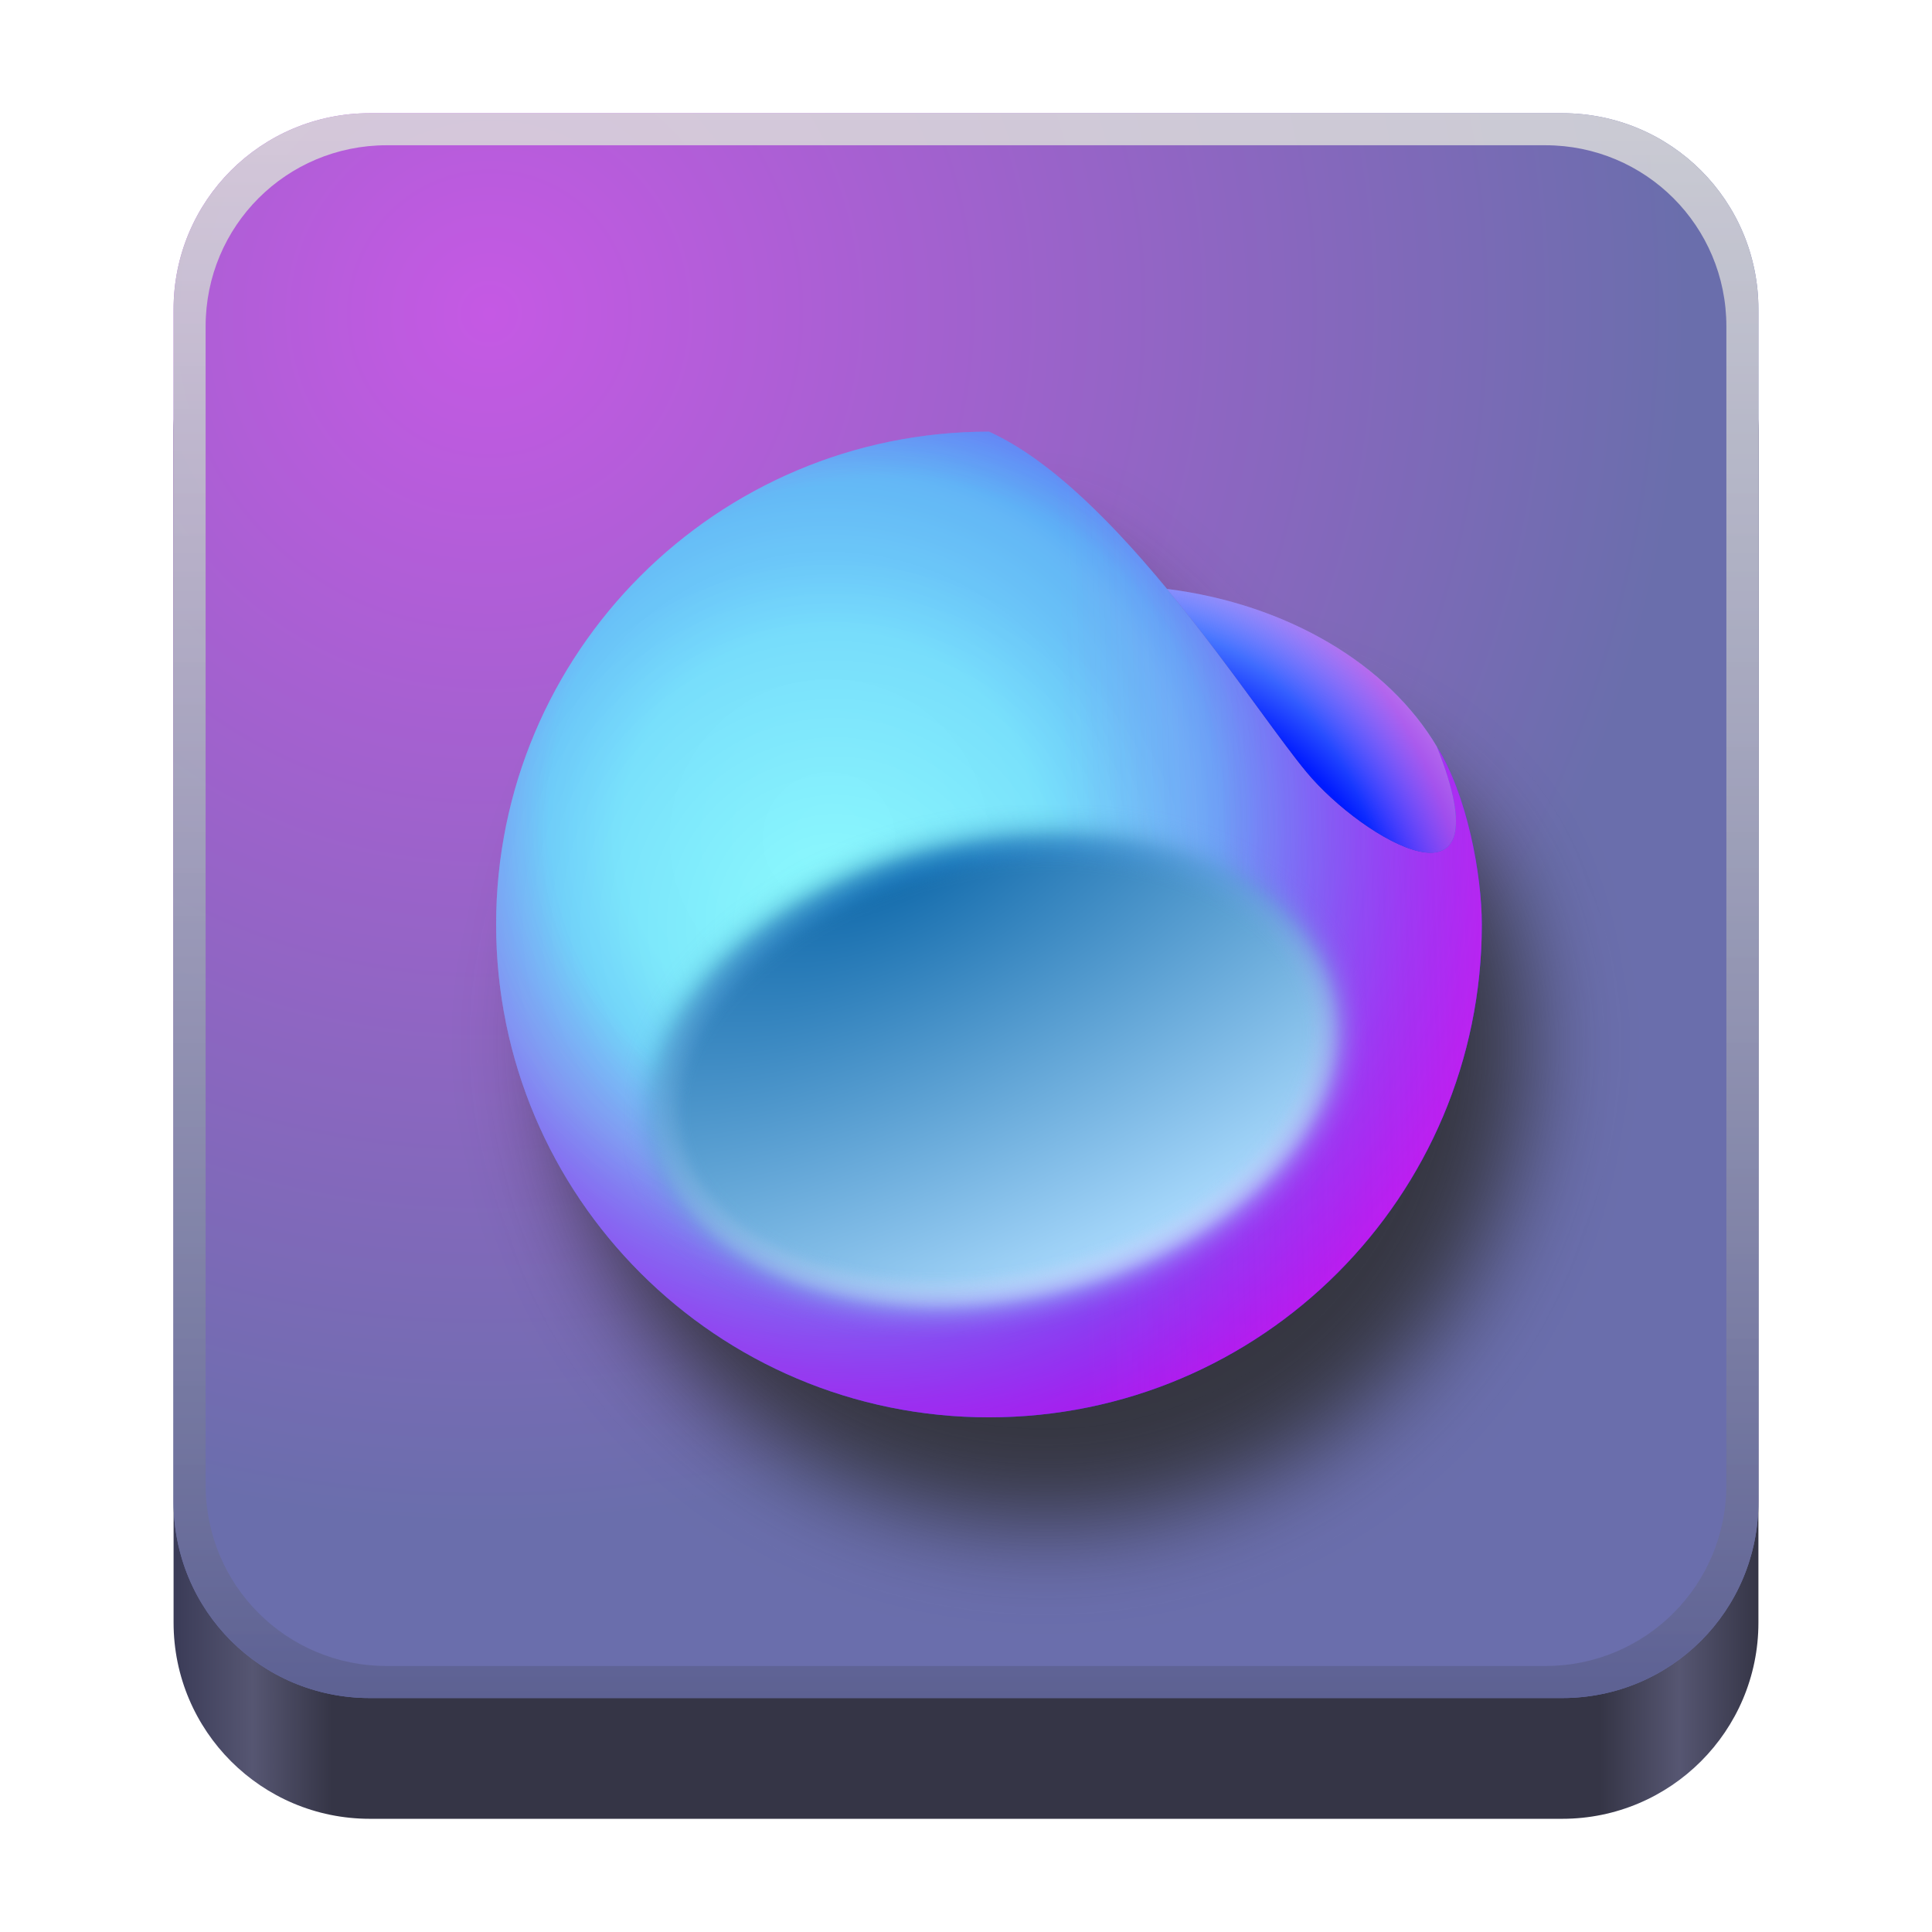
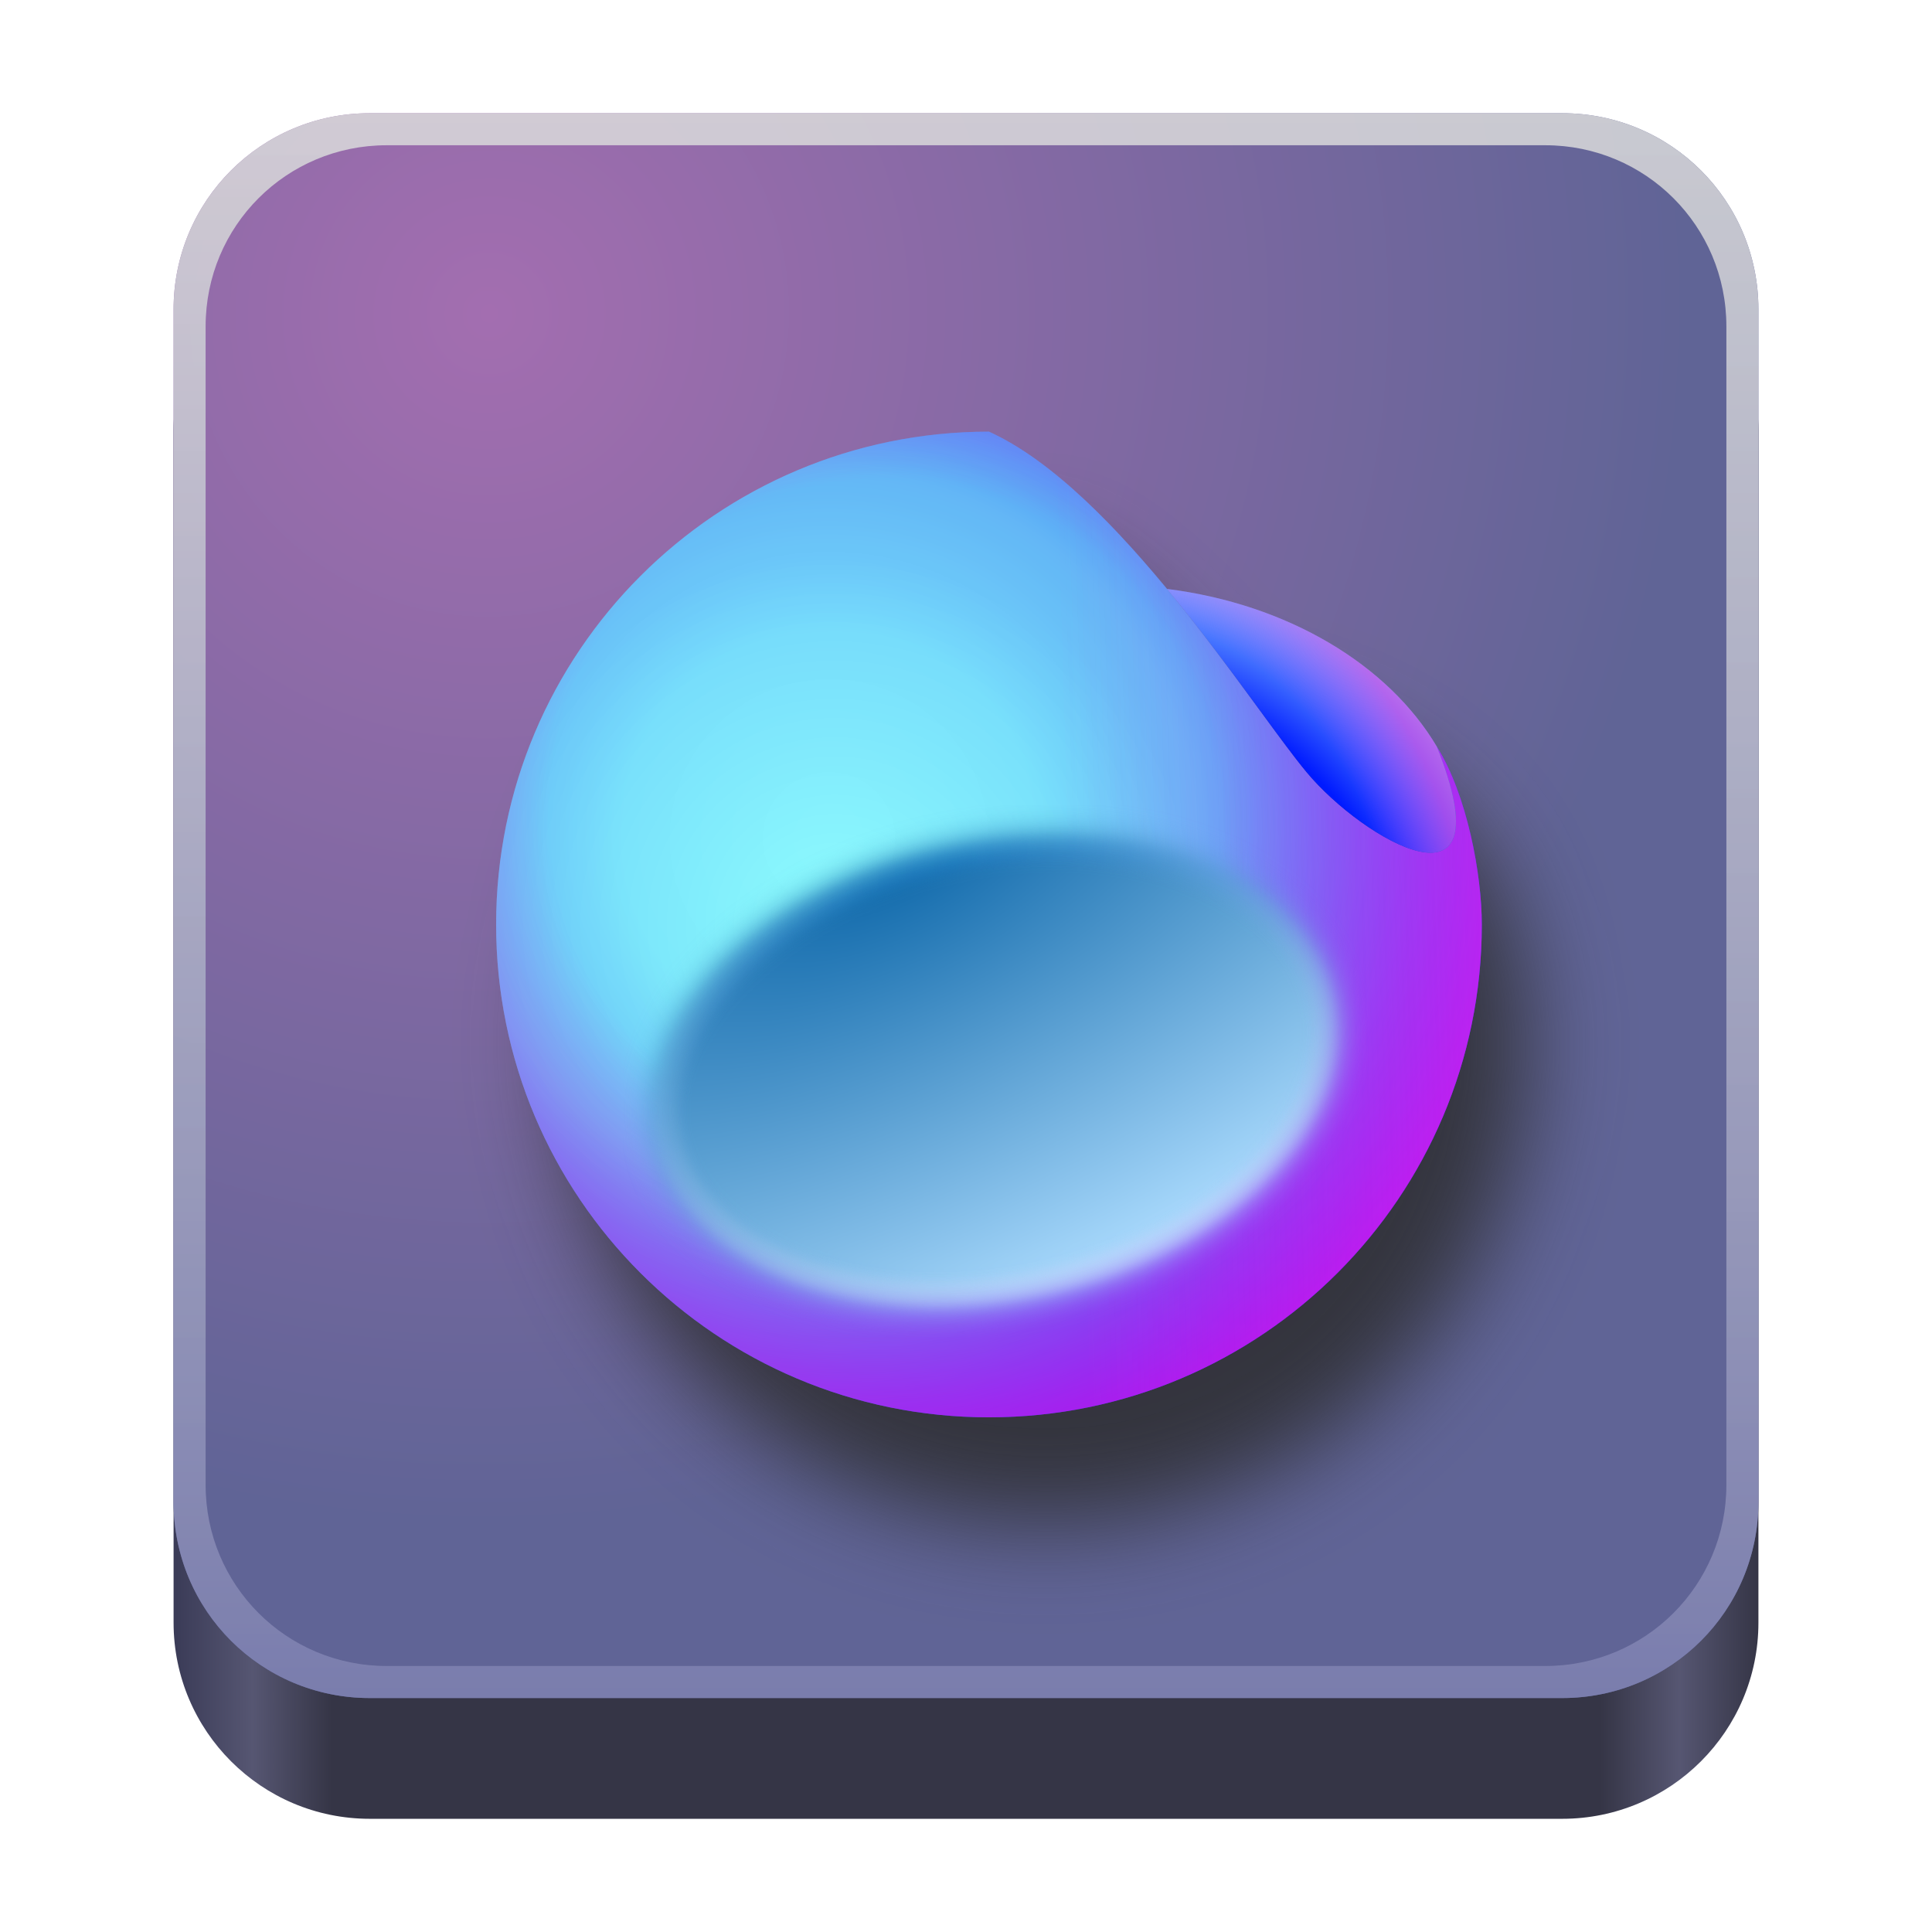
<svg xmlns="http://www.w3.org/2000/svg" xmlns:xlink="http://www.w3.org/1999/xlink" width="128" height="128" viewBox="0 0 128 128" version="1.1" id="svg5" xml:space="preserve">
  <defs id="defs2">
    <linearGradient id="linearGradient31">
      <stop style="stop-color:#3a3b57;stop-opacity:1;" offset="0" id="stop26" />
      <stop style="stop-color:#565672;stop-opacity:1;" offset="0.05" id="stop27" />
      <stop style="stop-color:#353546;stop-opacity:1;" offset="0.1" id="stop28" />
      <stop style="stop-color:#353546;stop-opacity:1;" offset="0.9" id="stop29" />
      <stop style="stop-color:#565672;stop-opacity:1;" offset="0.95" id="stop30" />
      <stop style="stop-color:#353546;stop-opacity:1;" offset="1" id="stop31" />
    </linearGradient>
    <linearGradient id="linearGradient11616">
-       <stop style="stop-color:#c559e4;stop-opacity:1;" offset="0" id="stop11612" />
-       <stop style="stop-color:#6a6eac;stop-opacity:1;" offset="1" id="stop11614" />
+       <stop style="stop-color:#a36eb0;stop-opacity:1;" offset="0" id="stop11612" />
+       <stop style="stop-color:#606496;stop-opacity:1;" offset="1" id="stop11614" />
    </linearGradient>
    <linearGradient id="linearGradient404">
-       <stop style="stop-color:#5d6193;stop-opacity:1" offset="0" id="stop400" />
+       <stop style="stop-color:#7a7dad;stop-opacity:1;" offset="0" id="stop400" />
      <stop style="stop-color:#dbdbdb;stop-opacity:0.853;" offset="1" id="stop402" />
    </linearGradient>
    <linearGradient y2="236" x2="96" y1="236" x1="32" gradientTransform="translate(604.8168,170.5864)" gradientUnits="userSpaceOnUse" id="linearGradient1099" xlink:href="#linearGradient1036" />
    <linearGradient id="linearGradient1036">
      <stop id="stop1032" offset="0" style="stop-color:#d5d3cf;stop-opacity:1;" />
      <stop id="stop1034" offset="1" style="stop-color:#f6f5f4;stop-opacity:1" />
    </linearGradient>
    <radialGradient r="32" fy="-76" fx="-244" cy="-76" cx="-244" gradientTransform="matrix(0.8833333,0,0,0.8833333,-460.3502,463.1197)" gradientUnits="userSpaceOnUse" id="radialGradient1103" xlink:href="#linearGradient1069" />
    <linearGradient id="linearGradient1069">
      <stop id="stop1065" offset="0" style="stop-color:#d5d3cf;stop-opacity:1" />
      <stop id="stop1067-1" offset="1" style="stop-color:#949390;stop-opacity:1" />
    </linearGradient>
    <linearGradient gradientUnits="userSpaceOnUse" y2="232" x2="64" y1="262.5" x1="64" id="linearGradient1027" xlink:href="#linearGradient1025" gradientTransform="translate(-470.5864,432.8168)" />
    <linearGradient id="linearGradient1025">
      <stop id="stop1021" offset="0" style="stop-color:#9a9996;stop-opacity:1" />
      <stop id="stop1023" offset="1" style="stop-color:#77767b;stop-opacity:1" />
    </linearGradient>
    <clipPath clipPathUnits="userSpaceOnUse" id="clipPath1609-7">
      <path id="path1611-5" d="m 252,116 28,-28 v -8 h -36 v 36 z" style="fill:#e74747;stroke:none;stroke-width:0.25px;stroke-linecap:butt;stroke-linejoin:miter;stroke-opacity:1" />
    </clipPath>
    <linearGradient id="linearGradient8241">
      <stop style="stop-color:#397d86;stop-opacity:1;" offset="0" id="stop8237" />
      <stop style="stop-color:#3b99a9;stop-opacity:1;" offset="0.05" id="stop9349" />
      <stop style="stop-color:#2f7683;stop-opacity:1;" offset="0.1" id="stop21746" />
      <stop style="stop-color:#3b5395;stop-opacity:1;" offset="0.9" id="stop21940" />
      <stop style="stop-color:#4d71c4;stop-opacity:1;" offset="0.95" id="stop9351" />
      <stop style="stop-color:#3f5994;stop-opacity:1;" offset="1" id="stop8239" />
    </linearGradient>
    <radialGradient r="32" fy="-76" fx="-244" cy="-76" cx="-244" gradientTransform="matrix(0.8833333,0,0,0.8833333,-460.3502,463.1197)" gradientUnits="userSpaceOnUse" id="radialGradient1103-5" xlink:href="#linearGradient1069" />
    <clipPath clipPathUnits="userSpaceOnUse" id="clipPath1609-7-7">
      <path id="path1611-5-0" d="m 252,116 28,-28 v -8 h -36 v 36 z" style="fill:#e74747;stroke:none;stroke-width:0.25px;stroke-linecap:butt;stroke-linejoin:miter;stroke-opacity:1" />
    </clipPath>
    <clipPath clipPathUnits="userSpaceOnUse" id="clipPath744">
      <rect style="fill:#1e88e5;fill-opacity:1;stroke-width:0.265" id="rect746" width="541.867" height="541.867" x="0" y="1.5987212e-14" rx="79.375" ry="79.375" />
    </clipPath>
    <clipPath clipPathUnits="userSpaceOnUse" id="clipPath62">
      <rect style="fill:#1e88e5;fill-opacity:1;stroke-width:0.265" id="rect64" width="541.867" height="541.867" x="2.2507105e-05" y="-0.422" rx="79.375" ry="79.375" />
    </clipPath>
    <linearGradient xlink:href="#linearGradient31" id="linearGradient8243" x1="11.5" y1="120.5" x2="116.5" y2="120.5" gradientUnits="userSpaceOnUse" />
    <radialGradient r="32" fy="-76" fx="-244" cy="-76" cx="-244" gradientTransform="matrix(0.8833333,0,0,0.8833333,-460.3502,463.1197)" gradientUnits="userSpaceOnUse" id="radialGradient1103-6" xlink:href="#linearGradient1069" />
    <clipPath clipPathUnits="userSpaceOnUse" id="clipPath1609-7-2">
      <path id="path1611-5-3" d="m 252,116 28,-28 v -8 h -36 v 36 z" style="fill:#e74747;stroke:none;stroke-width:0.25px;stroke-linecap:butt;stroke-linejoin:miter;stroke-opacity:1" />
    </clipPath>
    <radialGradient r="32" fy="-76" fx="-244" cy="-76" cx="-244" gradientTransform="matrix(0.8833333,0,0,0.8833333,-460.3502,463.1197)" gradientUnits="userSpaceOnUse" id="radialGradient1103-56" xlink:href="#linearGradient1069" />
    <clipPath clipPathUnits="userSpaceOnUse" id="clipPath1609-7-0">
      <path id="path1611-5-9" d="m 252,116 28,-28 v -8 h -36 v 36 z" style="fill:#e74747;stroke:none;stroke-width:0.25px;stroke-linecap:butt;stroke-linejoin:miter;stroke-opacity:1" />
    </clipPath>
    <clipPath clipPathUnits="userSpaceOnUse" id="clipPath37">
      <rect style="fill:#1a1a1a;fill-opacity:1;stroke-width:0.265" id="rect39" width="541.867" height="541.867" x="-2.6626146e-06" y="3.241" rx="79.375" ry="79.375" />
    </clipPath>
    <clipPath clipPathUnits="userSpaceOnUse" id="clipPath22042">
      <rect style="fill:#333333;fill-opacity:1;stroke-width:0.013" id="rect22044" width="27.32" height="27.484" x="166.968" y="105.404" rx="4.002" ry="4.026" />
    </clipPath>
    <clipPath clipPathUnits="userSpaceOnUse" id="clipPath1039">
      <rect style="fill:#b3b3b3;fill-opacity:1;stroke-width:0.265" id="rect1041" width="541.867" height="541.867" x="2.5931527e-05" y="-0" rx="79.375" ry="79.375" />
    </clipPath>
    <clipPath clipPathUnits="userSpaceOnUse" id="clipPath154">
      <rect style="fill:#b3b3b3;fill-opacity:1;stroke-width:0.265" id="rect156" width="541.867" height="541.867" x="-2.9218751e-05" y="-0" rx="79.375" ry="79.375" />
    </clipPath>
    <linearGradient xlink:href="#linearGradient404" id="linearGradient406" x1="64" y1="112.5" x2="64" y2="7.5" gradientUnits="userSpaceOnUse" />
    <linearGradient id="a" gradientUnits="userSpaceOnUse" x1="38.78" x2="95.91" y1="41.59" y2="41.59" gradientTransform="translate(260.425,-3.53)">
      <stop offset="0" stop-color="#21d789" id="stop500" />
      <stop offset="1" stop-color="#07c3f2" id="stop502" />
    </linearGradient>
    <linearGradient id="b" gradientUnits="userSpaceOnUse" x1="-29.18" x2="88.46" y1="85.52" y2="-1.32" gradientTransform="translate(260.425,-3.53)">
      <stop offset=".01" stop-color="#fcf84a" id="stop505" />
      <stop offset=".11" stop-color="#a7eb62" id="stop507" />
      <stop offset=".21" stop-color="#5fe077" id="stop509" />
      <stop offset=".27" stop-color="#32da84" id="stop511" />
      <stop offset=".31" stop-color="#21d789" id="stop513" />
      <stop offset=".58" stop-color="#21d789" id="stop515" />
      <stop offset=".6" stop-color="#21d789" id="stop517" />
      <stop offset=".69" stop-color="#20d68c" id="stop519" />
      <stop offset=".76" stop-color="#1ed497" id="stop521" />
      <stop offset=".83" stop-color="#19d1a9" id="stop523" />
      <stop offset=".9" stop-color="#13ccc2" id="stop525" />
      <stop offset=".97" stop-color="#0bc6e1" id="stop527" />
      <stop offset="1" stop-color="#07c3f2" id="stop529" />
    </linearGradient>
    <linearGradient id="c" gradientUnits="userSpaceOnUse" x1="17.3" x2="36.92" y1="110.99" y2="49.42" gradientTransform="translate(260.425,-3.53)">
      <stop offset="0" stop-color="#21d789" id="stop532" />
      <stop offset=".16" stop-color="#24d888" id="stop534" />
      <stop offset=".3" stop-color="#2fd985" id="stop536" />
      <stop offset=".43" stop-color="#41dc80" id="stop538" />
      <stop offset=".55" stop-color="#5ae079" id="stop540" />
      <stop offset=".67" stop-color="#7ae46f" id="stop542" />
      <stop offset=".79" stop-color="#a1ea64" id="stop544" />
      <stop offset=".9" stop-color="#cff157" id="stop546" />
      <stop offset="1" stop-color="#fcf84a" id="stop548" />
    </linearGradient>
    <linearGradient id="d" gradientUnits="userSpaceOnUse" x1="43.28" x2="85.97" y1="57.46" y2="0.06" gradientTransform="translate(260.425,-3.53)">
      <stop offset="0" stop-color="#21d789" id="stop551" />
      <stop offset=".09" stop-color="#23d986" id="stop553" />
      <stop offset=".17" stop-color="#2ade7b" id="stop555" />
      <stop offset=".25" stop-color="#36e669" id="stop557" />
      <stop offset=".27" stop-color="#3bea62" id="stop559" />
      <stop offset=".35" stop-color="#47eb61" id="stop561" />
      <stop offset=".49" stop-color="#67ed5d" id="stop563" />
      <stop offset=".69" stop-color="#9af156" id="stop565" />
      <stop offset=".92" stop-color="#e0f64d" id="stop567" />
      <stop offset="1" stop-color="#fcf84a" id="stop569" />
    </linearGradient>
    <linearGradient id="e" gradientUnits="userSpaceOnUse" x1="108.58" x2="22.55" y1="64.77" y2="63.97" gradientTransform="translate(260.425,-3.53)">
      <stop offset=".39" stop-color="#fcf84a" id="stop572" />
      <stop offset=".46" stop-color="#ecf74c" id="stop574" />
      <stop offset=".61" stop-color="#c1f451" id="stop576" />
      <stop offset=".82" stop-color="#7eef5a" id="stop578" />
      <stop offset="1" stop-color="#3bea62" id="stop580" />
    </linearGradient>
    <filter height="1.686" width="1.686" y="-0.343" x="-0.343" style="color-interpolation-filters:sRGB;" id="filter13914">
      <feGaussianBlur stdDeviation="15 15" result="blur" id="feGaussianBlur13908" />
      <feColorMatrix values="1 0 0 0 0 0 1 0 0 0 0 0 1 0 0 0 0 0 50 0 " result="colormatrix" id="feColorMatrix13910" />
      <feComposite in="colormatrix" in2="SourceGraphic" operator="in" id="feComposite13912" />
    </filter>
    <linearGradient id="e-3" gradientUnits="userSpaceOnUse" x1="10.99" x2="95.54" y1="41.31" y2="41.31" gradientTransform="translate(215.7997,33.75467)">
      <stop offset=".31" stop-color="#21d789" id="stop274" />
      <stop offset=".49" stop-color="#59a3b2" id="stop276" />
      <stop offset=".77" stop-color="#b74af7" id="stop278" />
      <stop offset="1" stop-color="#ff45ed" id="stop280" />
    </linearGradient>
    <linearGradient id="d-6" gradientUnits="userSpaceOnUse" x1="10.48" x2="94.6" y1="52.51" y2="98.96" gradientTransform="translate(215.7997,33.75467)">
      <stop offset=".08" stop-color="#21d789" id="stop269" />
      <stop offset=".89" stop-color="#6b57ff" id="stop271" />
    </linearGradient>
    <linearGradient id="c-7" gradientUnits="userSpaceOnUse" x1="27.62" x2="34.52" y1="52.97" y2="83.01" gradientTransform="translate(215.7997,33.75467)">
      <stop offset="0" stop-color="#6b57ff" id="stop256" />
      <stop offset=".02" stop-color="#685cfb" id="stop258" />
      <stop offset=".28" stop-color="#4a91ca" id="stop260" />
      <stop offset=".51" stop-color="#34b7a7" id="stop262" />
      <stop offset=".69" stop-color="#26ce91" id="stop264" />
      <stop offset=".8" stop-color="#21d789" id="stop266" />
    </linearGradient>
    <linearGradient id="b-5" gradientUnits="userSpaceOnUse" x1="66.85" x2="73.95" y1="30.12" y2="11.96" gradientTransform="translate(215.7997,33.75467)">
      <stop offset="0" stop-color="#6b57ff" id="stop251" />
      <stop offset=".95" stop-color="#21d789" id="stop253" />
    </linearGradient>
    <linearGradient id="a-3" gradientUnits="userSpaceOnUse" x1="92.39" x2="95.19" y1="40.62" y2="65.06" gradientTransform="translate(215.7997,33.75467)">
      <stop offset=".16" stop-color="#21d789" id="stop244" />
      <stop offset=".54" stop-color="#419fbc" id="stop246" />
      <stop offset="1" stop-color="#6b57ff" id="stop248" />
    </linearGradient>
    <radialGradient id="a-36" cx="0" cy="0" r="1" gradientTransform="matrix(34.38723,40.09901,-40.09901,34.38723,54.34772,57.07814)" gradientUnits="userSpaceOnUse">
      <stop offset=".026" stop-color="#8DFDFD" id="stop1" />
      <stop offset=".271" stop-color="#87FBFB" id="stop2" />
      <stop offset=".484" stop-color="#74D6F4" id="stop3" />
      <stop offset=".932" stop-color="#0038FF" id="stop4" />
    </radialGradient>
    <radialGradient id="b-7" cx="0" cy="0" r="1" gradientTransform="matrix(-17.09885,18.80853,-18.80853,-17.09885,54.84647,62.97924)" gradientUnits="userSpaceOnUse">
      <stop stop-color="#0500FF" stop-opacity="0" id="stop5" />
      <stop offset="1" stop-color="#0100FF" stop-opacity=".15" id="stop6" />
    </radialGradient>
    <radialGradient id="c-5" cx="0" cy="0" r="1" gradientTransform="matrix(32.91534,30.35001,-30.35001,32.91534,58.26604,55.28439)" gradientUnits="userSpaceOnUse">
      <stop offset=".52" stop-color="#FF00E5" stop-opacity="0" id="stop7" />
      <stop offset="1" stop-color="#FF00E5" stop-opacity=".65" id="stop8" />
    </radialGradient>
    <linearGradient id="d-3" x1="63.994" x2="37.194" y1="33.6" y2="34.4" gradientUnits="userSpaceOnUse" gradientTransform="matrix(1.068672,0,0,1.068672,31.34199,28.78174)">
      <stop stop-color="#FD3AF5" id="stop17" />
      <stop offset="1" stop-color="#FD3AF5" stop-opacity="0" id="stop18" />
    </linearGradient>
    <radialGradient id="e-5" cx="0" cy="0" r="1" gradientTransform="matrix(32.06014,-23.51091,20.80282,28.36732,65.96114,74.09778)" gradientUnits="userSpaceOnUse">
      <stop offset=".777" stop-color="#001AFF" id="stop9" />
      <stop offset="1" stop-color="#8ACEFF" id="stop10" />
    </radialGradient>
    <radialGradient id="f" cx="0" cy="0" r="1" gradientTransform="matrix(15.93957,-9.405137,12.41661,21.04335,78.42448,58.40479)" gradientUnits="userSpaceOnUse">
      <stop offset=".719" stop-color="#FA00FF" stop-opacity="0" id="stop11" />
      <stop offset="1" stop-color="#FF00D6" stop-opacity=".44" id="stop12" />
    </radialGradient>
    <filter id="g" width="48.306" height="34.5" x="8.258" y="24.266" color-interpolation-filters="sRGB" filterUnits="userSpaceOnUse">
      <feFlood flood-opacity="0" result="BackgroundImageFix" id="feFlood16" />
      <feBlend in="SourceGraphic" in2="BackgroundImageFix" result="shape" id="feBlend16" mode="normal" />
      <feGaussianBlur result="effect1_foregroundBlur_6499_3781" stdDeviation="1" id="feGaussianBlur16" />
    </filter>
    <radialGradient id="h" cx="0" cy="0" r="1" gradientTransform="matrix(13.59996,27.19999,-62.45833,31.22909,25.5938,28.0016)" gradientUnits="userSpaceOnUse">
      <stop stop-color="#0D67A9" id="stop13" />
      <stop offset="1" stop-color="#AEDDFF" id="stop14" />
    </radialGradient>
    <filter id="i" width="45.706" height="31.9" x="9.558" y="25.566" color-interpolation-filters="sRGB" filterUnits="userSpaceOnUse">
      <feFlood flood-opacity="0" result="BackgroundImageFix" id="feFlood17" />
      <feBlend in="SourceGraphic" in2="BackgroundImageFix" result="shape" id="feBlend17" mode="normal" />
      <feGaussianBlur result="effect1_foregroundBlur_6499_3781" stdDeviation=".35" id="feGaussianBlur17" />
    </filter>
    <radialGradient id="j" cx="0" cy="0" r="1" gradientTransform="matrix(8.00023,27.59989,-53.953,15.63906,29.59365,28.00131)" gradientUnits="userSpaceOnUse">
      <stop stop-color="#0068C9" id="stop15" />
      <stop offset="1" stop-color="#fff" id="stop16" />
    </radialGradient>
    <radialGradient xlink:href="#linearGradient11616" id="radialGradient26" cx="75.584" cy="40.591" fx="75.584" fy="40.591" r="52.5" gradientUnits="userSpaceOnUse" gradientTransform="matrix(-0.3879528,1.480641,-1.461847,-0.3830284,121.0812,-75.58613)" />
    <filter style="color-interpolation-filters:sRGB" id="filter46" x="-0.117" y="-0.117" width="1.234" height="1.234">
      <feGaussianBlur stdDeviation="3.336" id="feGaussianBlur46" />
    </filter>
    <clipPath clipPathUnits="userSpaceOnUse" id="clipPath1">
      <g id="g2">
        <rect style="fill:url(#linearGradient2);fill-opacity:1;stroke-width:1.037" id="rect1" width="105" height="113" x="11.5" y="7.5" rx="13" ry="13.99" />
      </g>
    </clipPath>
    <linearGradient xlink:href="#linearGradient8241" id="linearGradient2" gradientUnits="userSpaceOnUse" gradientTransform="matrix(1,0,0,1.076191,-3.1292439e-6,-9.180952)" x1="11.5" y1="120.5" x2="116.5" y2="120.5" />
  </defs>
  <g id="layer2">
    <rect style="fill:url(#linearGradient8243);fill-opacity:1" id="rect440" width="105" height="105" x="11.5" y="15.5" rx="13" ry="13" />
    <path id="rect358" style="fill:url(#radialGradient26)" d="m 24.5,7.5 c -7.202,0 -13,5.798 -13,13 v 79 c 0,7.202 5.798,13 13,13 h 79 c 7.202,0 13,-5.798 13,-13 v -79 c 0,-7.202 -5.798,-13 -13,-13 z" />
    <path id="rect364" style="fill:url(#linearGradient406);fill-opacity:1" d="m 24.5,7.5 c -7.202,0 -13,5.798 -13,13 v 79 c 0,7.202 5.798,13 13,13 h 79 c 7.202,0 13,-5.798 13,-13 v -79 c 0,-7.202 -5.798,-13 -13,-13 z m 1.123,2.123 h 76.754 c 6.648,0 12,5.352 12,12 v 76.754 c 0,6.648 -5.352,12 -12,12 H 25.623 c -6.648,0 -12,-5.352 -12,-12 V 21.623 c 0,-6.648 5.352,-12 12,-12 z" />
    <path id="path33" style="mix-blend-mode:normal;fill:#2a2a2a;fill-opacity:0.82;stroke-width:1.069;filter:url(#filter46)" d="m 65.274,32.781 c -18.887,0 -34.197,15.311 -34.197,34.197 0,18.887 15.311,34.197 34.197,34.197 18.887,0 34.197,-15.311 34.197,-34.197 0,-3.473 -1.022,-9.01 -3.125,-12.348 0.001,0.003 8.5e-4,0.005 0.002,0.008 -3.376,-5.691 -10.348,-9.893 -18.725,-10.945 0.071,0.086 0.14,0.172 0.211,0.258 C 73.994,39.269 69.588,34.734 65.274,32.781 Z m 13.062,11.787 c 0.822,1.017 1.609,2.031 2.367,3.027 -0.758,-0.996 -1.546,-2.011 -2.367,-3.027 z m 2.977,3.828 c 0.659,0.875 1.279,1.715 1.875,2.525 -0.593,-0.807 -1.219,-1.654 -1.875,-2.525 z m 15.76,8.262 c 0.108,0.343 0.206,0.675 0.283,0.98 -0.078,-0.307 -0.175,-0.635 -0.283,-0.98 z" transform="matrix(0.9351525,0,0,0.9351525,8.232849,6.343385)" />
    <g id="g32" transform="matrix(0.9548095,0,0,0.9548095,2.949761,1.117171)">
      <path fill="url(#a)" d="m 99.731,62.979 c 0,18.887 -15.311,34.197 -34.198,34.197 -18.887,0 -34.197,-15.311 -34.197,-34.197 0,-18.887 15.311,-34.198 34.197,-34.198 8.876,4.018 18.162,18.968 22.051,23.639 3.889,4.672 13.954,10.558 9.021,-1.79 2.103,3.338 3.126,8.875 3.126,12.348 z" id="path19" style="fill:url(#a-36);stroke-width:1.069" />
      <path fill="url(#b)" d="m 99.731,62.979 c 0,18.887 -15.311,34.197 -34.198,34.197 -18.887,0 -34.197,-15.311 -34.197,-34.197 0,-18.887 15.311,-34.198 34.197,-34.198 8.876,4.018 18.162,18.968 22.051,23.639 3.889,4.672 13.954,10.558 9.021,-1.79 2.103,3.338 3.126,8.875 3.126,12.348 z" id="path20" style="fill:url(#b-7);stroke-width:1.069" />
      <path fill="url(#c)" d="m 99.731,62.979 c 0,18.887 -15.311,34.197 -34.198,34.197 -18.887,0 -34.197,-15.311 -34.197,-34.197 0,-18.887 15.311,-34.198 34.197,-34.198 8.876,4.018 18.162,18.968 22.051,23.639 3.889,4.672 13.954,10.558 9.021,-1.79 2.103,3.338 3.126,8.875 3.126,12.348 z" id="path21" style="fill:url(#c-5);stroke-width:1.069" />
      <path fill="url(#d)" fill-opacity="0.3" d="m 99.731,62.979 c 0,18.887 -15.311,34.197 -34.198,34.197 -18.887,0 -34.197,-15.311 -34.197,-34.197 0,-18.887 15.311,-34.198 34.197,-34.198 8.876,4.018 18.162,18.968 22.051,23.639 3.889,4.672 13.954,10.558 9.021,-1.79 2.103,3.338 3.126,8.875 3.126,12.348 z" id="path22" style="fill:url(#d-3);stroke-width:1.069" />
      <path fill="url(#e)" d="m 96.626,50.668 c -3.369,-5.706 -10.351,-9.919 -18.742,-10.974 2.416,2.925 4.614,5.926 6.43,8.407 1.308,1.786 2.419,3.302 3.27,4.325 3.889,4.671 13.954,10.558 9.021,-1.79 0.006,0.011 0.014,0.022 0.02,0.033 z" id="path23" style="fill:url(#e-5);stroke-width:1.069" />
      <path fill="url(#f)" d="m 96.626,50.668 c -3.369,-5.706 -10.351,-9.919 -18.742,-10.974 2.416,2.925 4.614,5.926 6.43,8.407 1.308,1.786 2.419,3.302 3.27,4.325 3.889,4.671 13.954,10.558 9.021,-1.79 0.006,0.011 0.014,0.022 0.02,0.033 z" id="path24" style="fill:url(#f);stroke-width:1.069" />
      <g filter="url(#g)" id="g25" transform="matrix(1.068672,0,0,1.068672,31.34199,28.78174)">
        <path fill="url(#h)" d="m 29.313,27.007 c 12.113,-2.586 23.32,1.814 25.031,9.828 1.711,8.014 -6.721,16.607 -18.834,19.193 C 23.396,58.614 12.189,54.214 10.478,46.2 8.767,38.186 17.2,29.593 29.313,27.007 Z" id="path25" style="fill:url(#h)" />
      </g>
      <g filter="url(#i)" id="g26" transform="matrix(1.068672,0,0,1.068672,31.34199,28.78174)">
        <path fill="url(#j)" fill-opacity="0.2" fill-rule="evenodd" d="m 48.987,47.364 c 3.173,-3.234 4.528,-6.874 3.817,-10.201 -0.71,-3.327 -3.433,-6.097 -7.651,-7.753 -4.204,-1.651 -9.715,-2.103 -15.512,-0.865 -5.797,1.238 -10.643,3.901 -13.806,7.124 -3.173,3.234 -4.528,6.874 -3.817,10.201 0.71,3.327 3.433,6.097 7.651,7.753 4.204,1.651 9.715,2.102 15.512,0.865 5.797,-1.238 10.643,-3.901 13.806,-7.125 z M 35.509,56.028 C 47.622,53.442 56.054,44.849 54.343,36.835 52.632,28.82 41.425,24.42 29.313,27.007 17.2,29.593 8.767,38.186 10.478,46.2 c 1.711,8.014 12.918,12.414 25.031,9.828 z" clip-rule="evenodd" id="path26" style="fill:url(#j)" />
      </g>
    </g>
  </g>
</svg>
